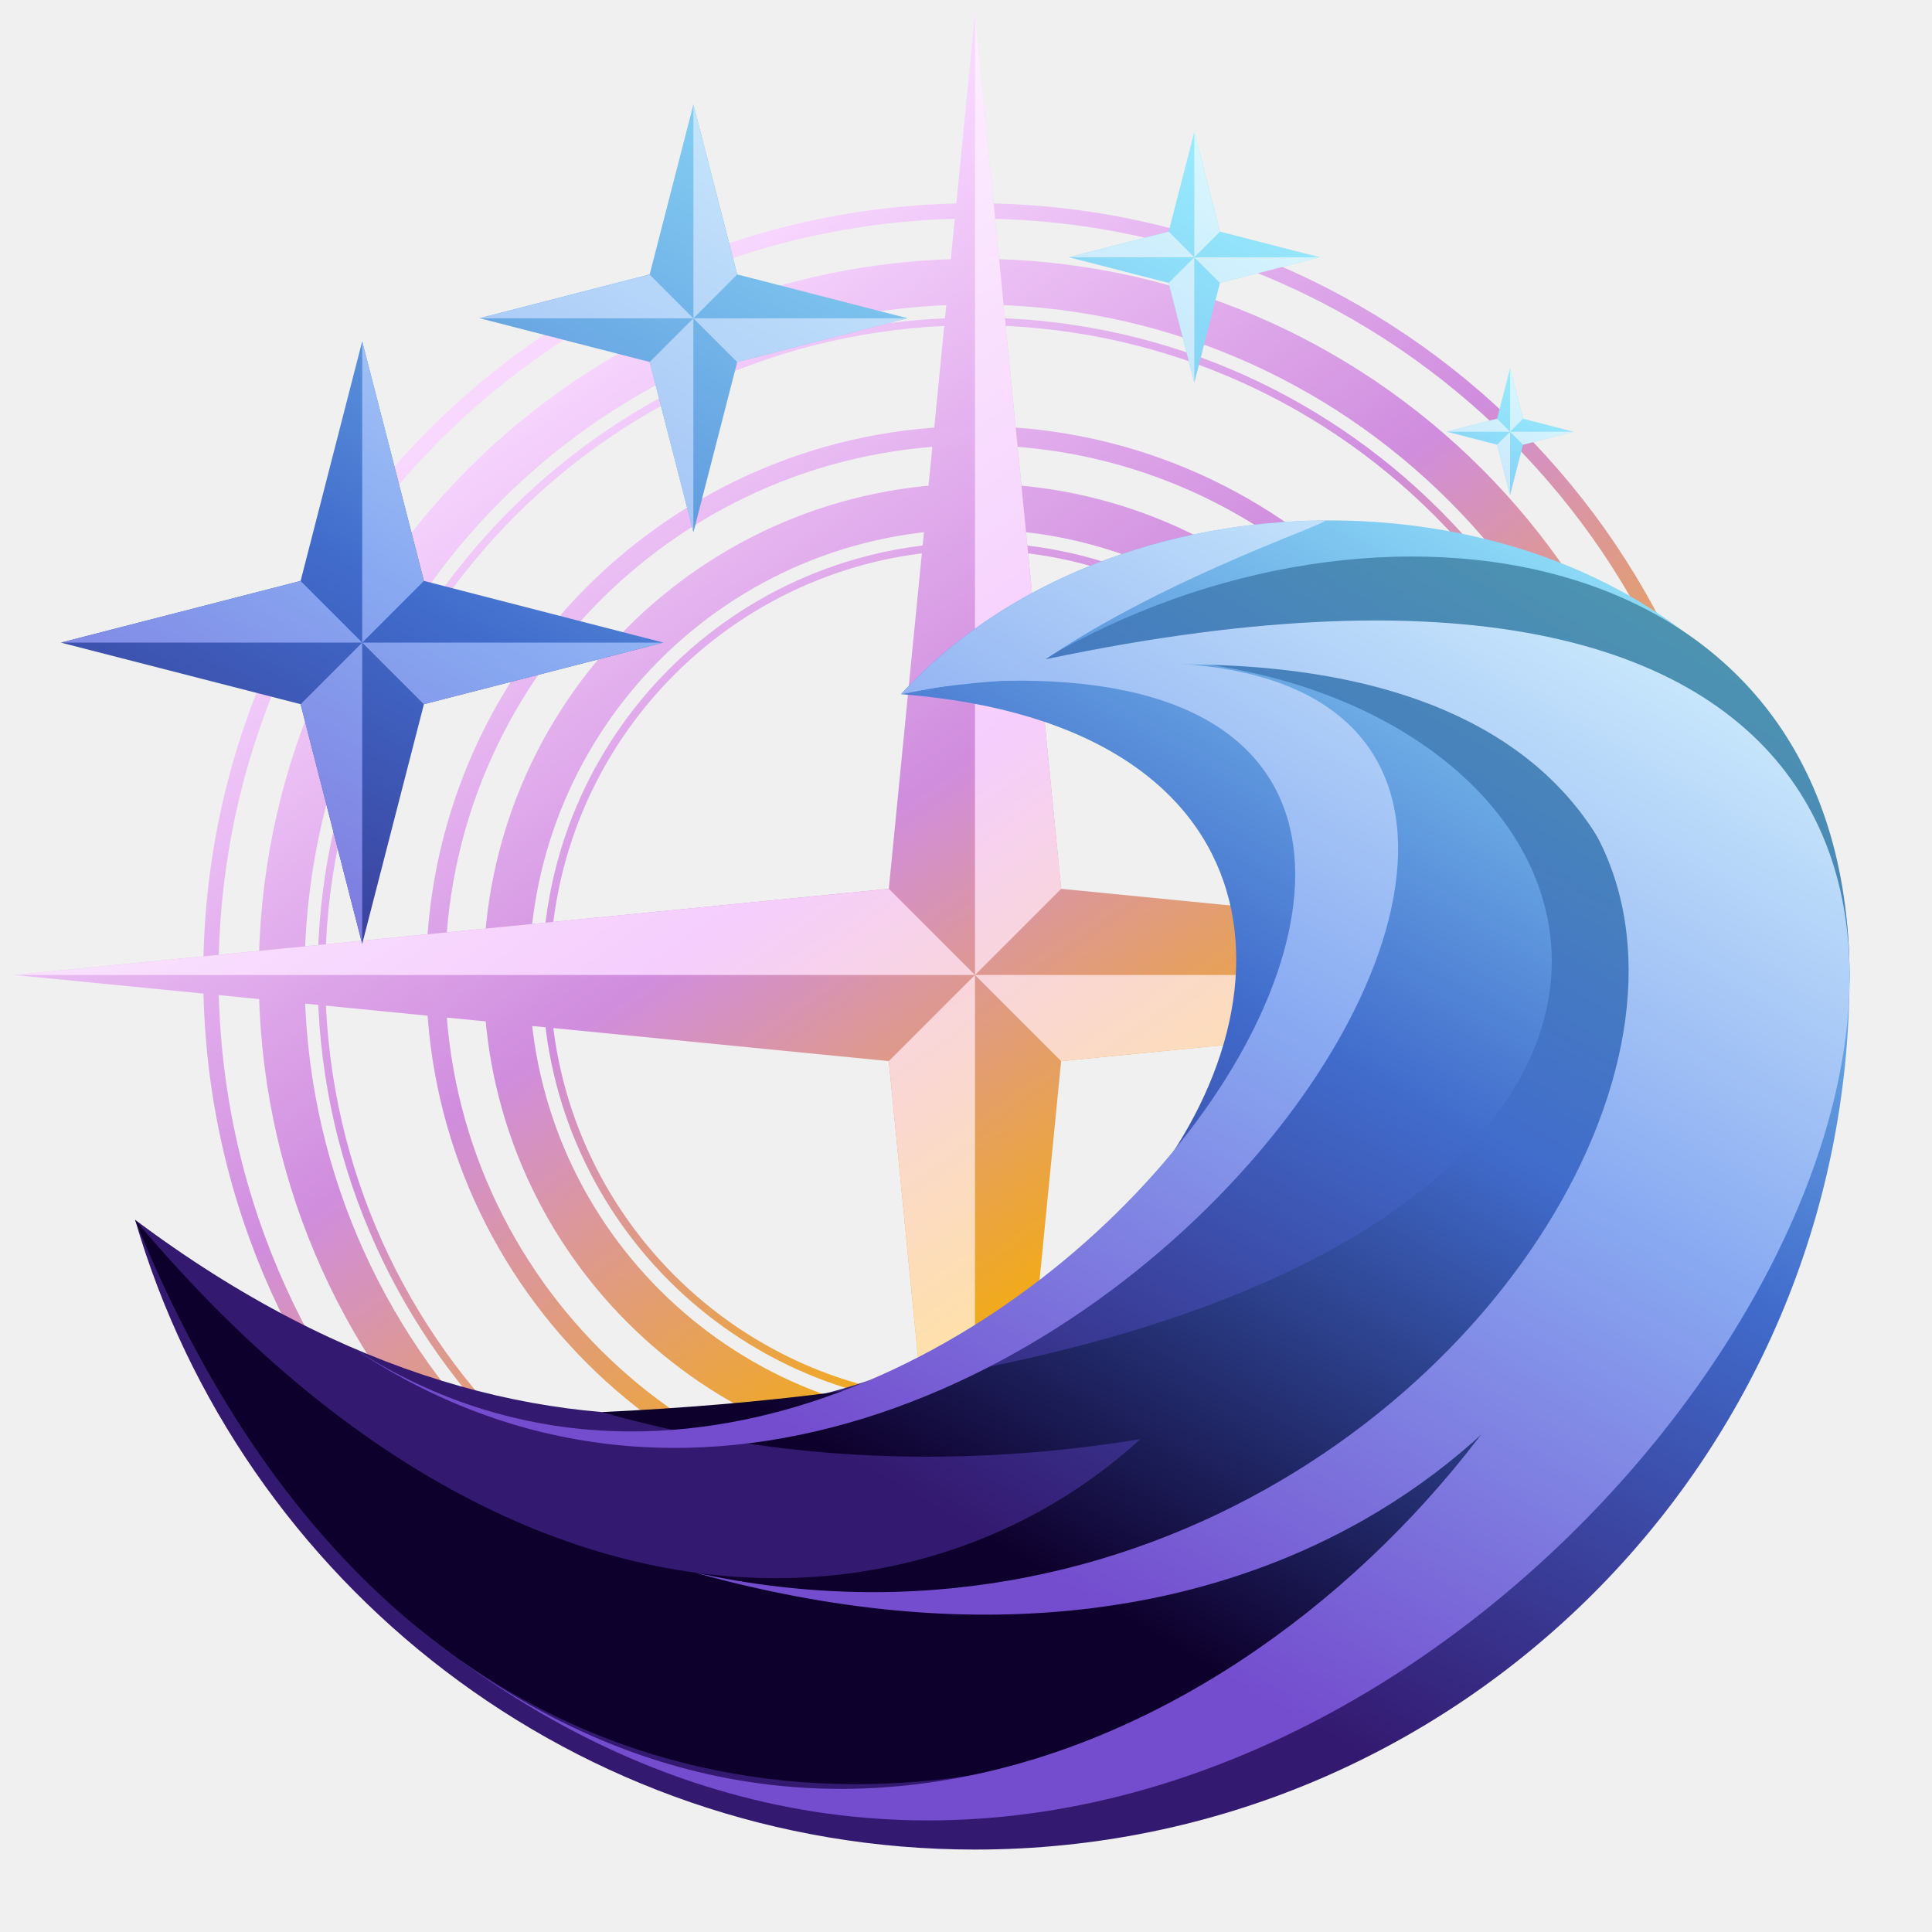
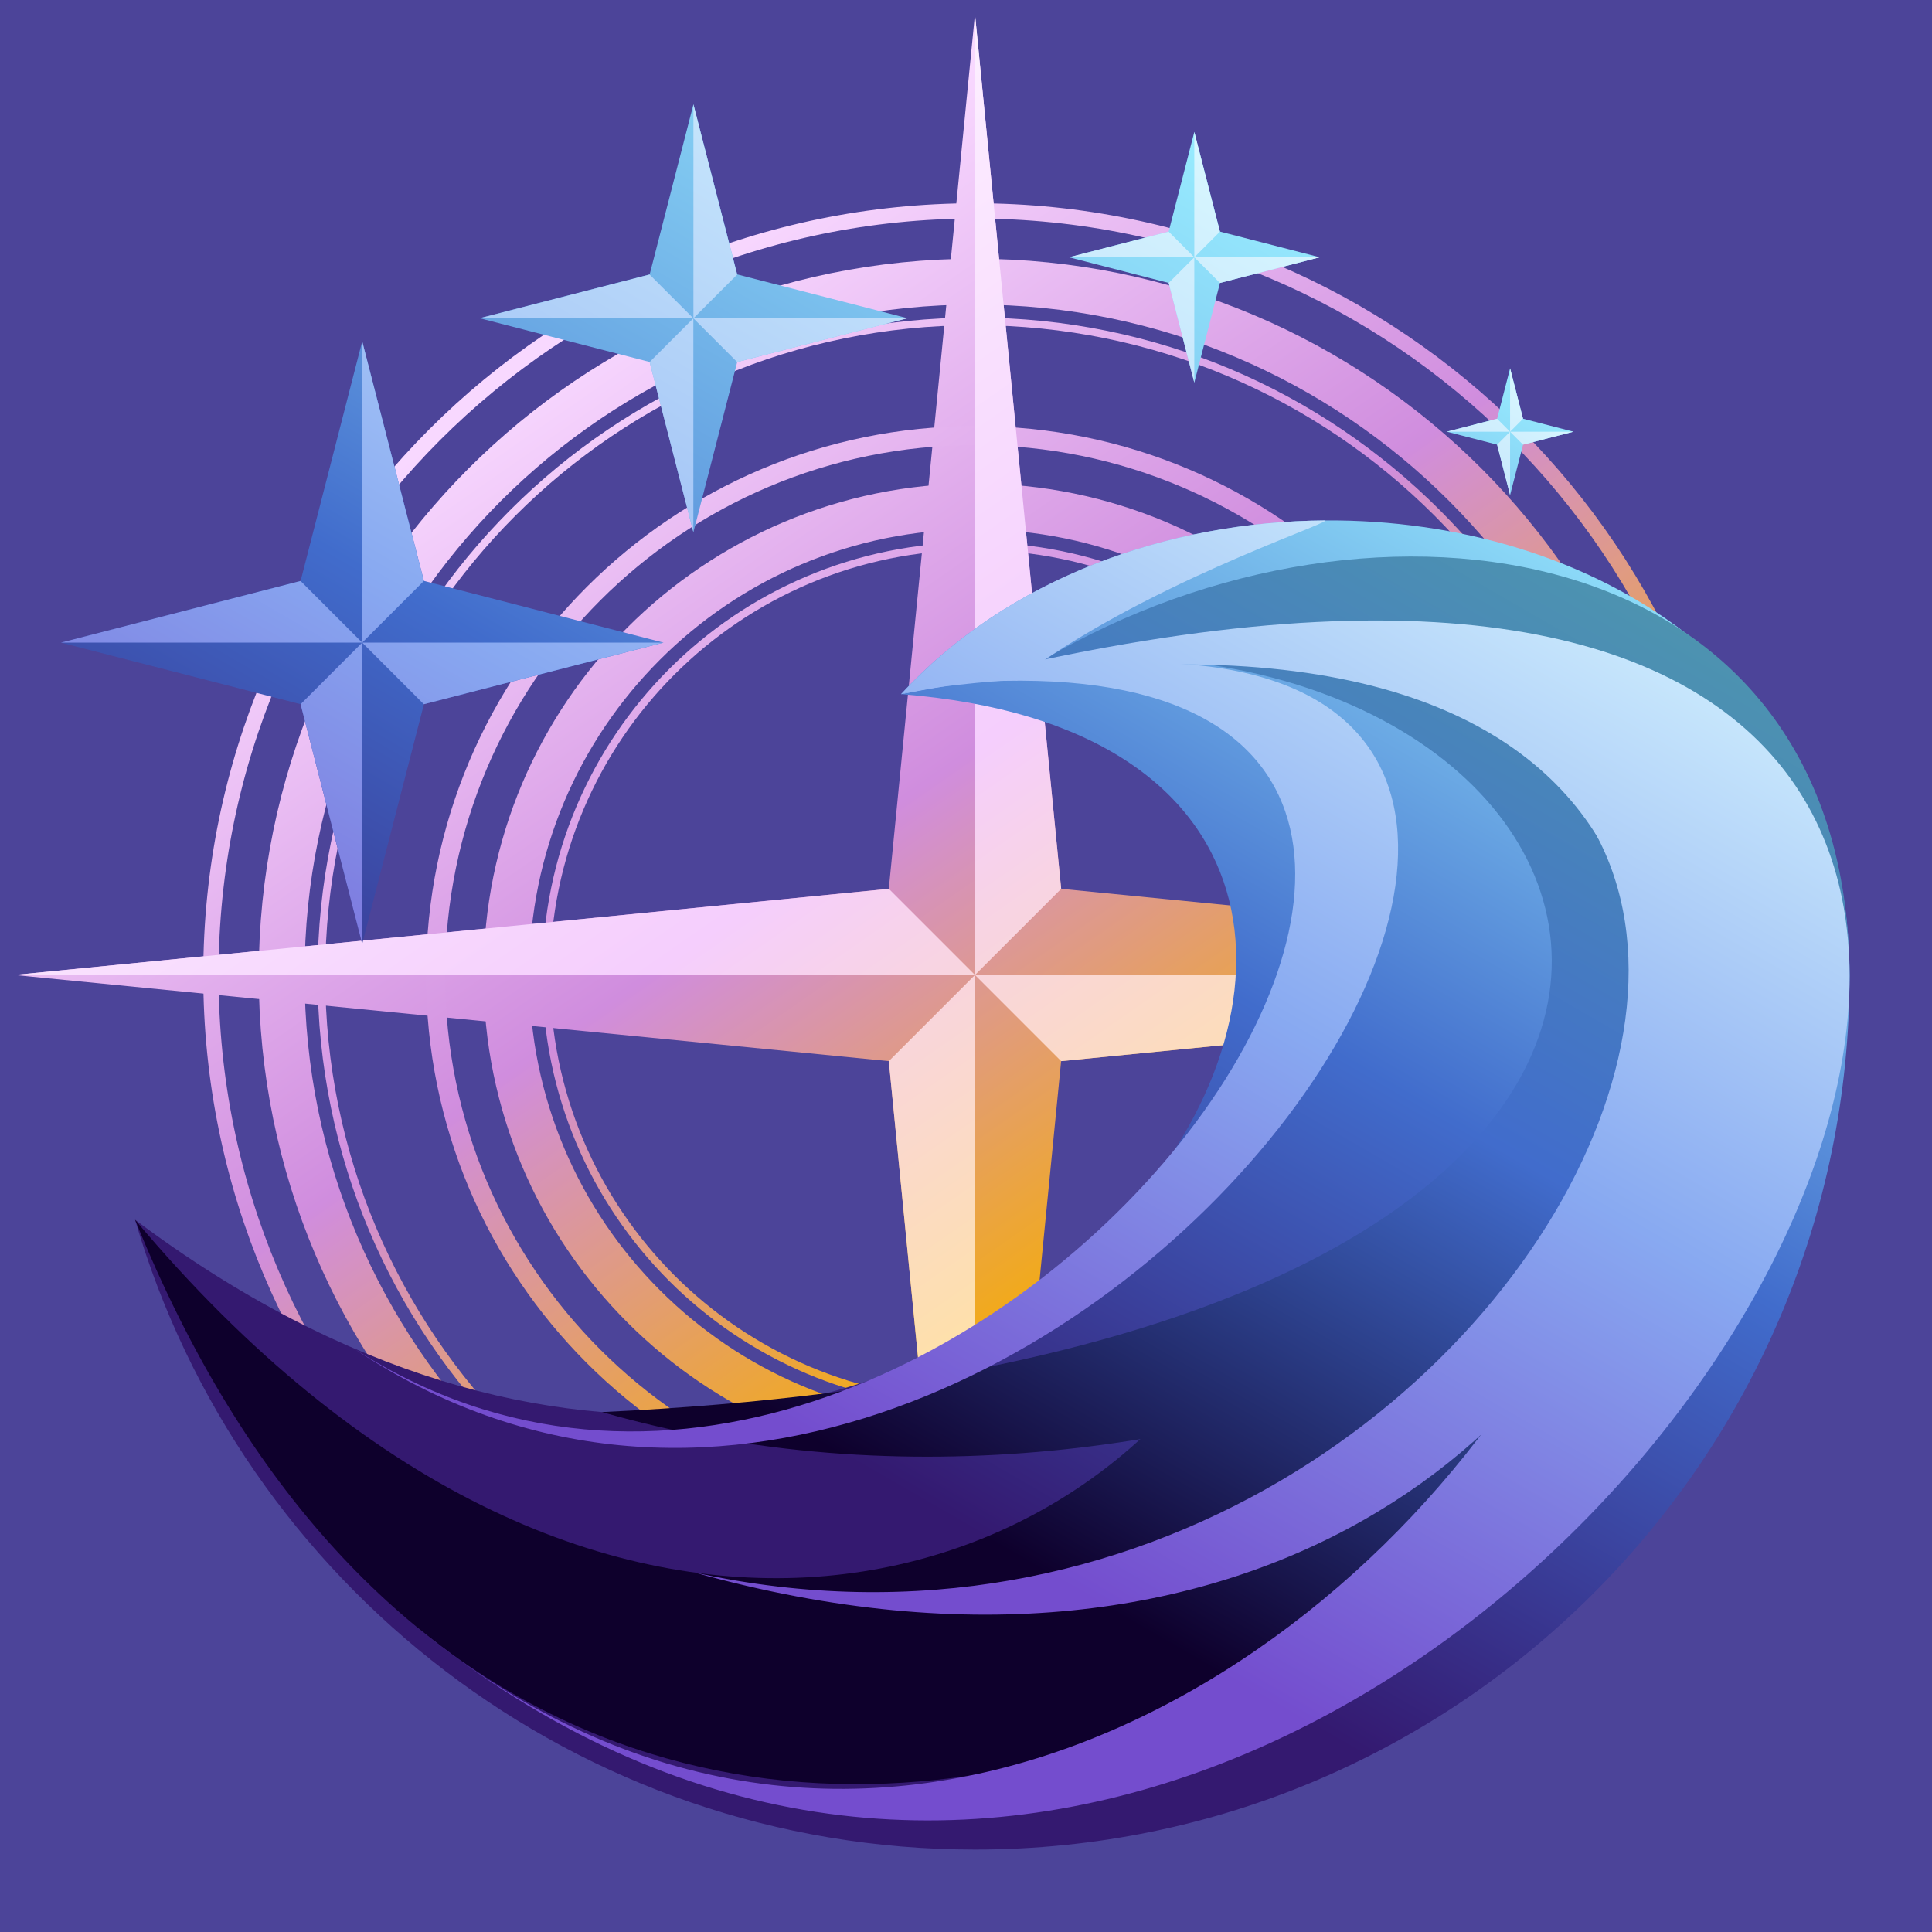
<svg xmlns="http://www.w3.org/2000/svg" xmlns:xlink="http://www.w3.org/1999/xlink" width="128" height="128" viewBox="0 0 33.867 33.867" version="1.1" id="svg8">
  <defs id="defs2">
    <linearGradient id="linearGradient87">
      <stop style="stop-color:#744dce;stop-opacity:1;" offset="0" id="stop85" />
      <stop style="stop-color:#88a9f1;stop-opacity:1;" offset="0.482" id="stop86" />
      <stop style="stop-color:#d9f8ff;stop-opacity:1;" offset="1" id="stop87" />
    </linearGradient>
    <linearGradient id="linearGradient77">
      <stop style="stop-color:#ffe2a1;stop-opacity:1;" offset="0" id="stop75" />
      <stop style="stop-color:#f5cefd;stop-opacity:1;" offset="0.485" id="stop76" />
      <stop style="stop-color:#fcedff;stop-opacity:1;" offset="1" id="stop77" />
    </linearGradient>
    <linearGradient id="linearGradient55">
      <stop style="stop-color:#0e002c;stop-opacity:1;" offset="0" id="stop53" />
      <stop style="stop-color:#416ccc;stop-opacity:1;" offset="0.482" id="stop54" />
      <stop style="stop-color:#4f9aab;stop-opacity:1;" offset="1" id="stop55" />
    </linearGradient>
    <linearGradient id="linearGradient2">
      <stop style="stop-color:#341970;stop-opacity:1;" offset="0" id="stop1" />
      <stop style="stop-color:#416ccc;stop-opacity:1;" offset="0.482" id="stop29" />
      <stop style="stop-color:#99edff;stop-opacity:1;" offset="1" id="stop2" />
    </linearGradient>
    <linearGradient id="linearGradient11">
      <stop style="stop-color:#f5ad06;stop-opacity:1;" offset="0" id="stop11" />
      <stop style="stop-color:#d08dde;stop-opacity:1;" offset="0.485" id="stop13" />
      <stop style="stop-color:#f8d8ff;stop-opacity:1;" offset="1" id="stop12" />
    </linearGradient>
    <clipPath clipPathUnits="userSpaceOnUse" id="clipPath11">
      <path id="path11" style="fill:#c8c8c8;fill-opacity:1;stroke:#d3d3d3;stroke-width:0.106;stroke-linecap:round;stroke-linejoin:miter;stroke-miterlimit:100;stroke-dasharray:none;stroke-opacity:1;paint-order:stroke fill markers" d="M -2.105,-0.421 V 20.44 H 5.327 A 12.131,12.131 0 0 0 16.933,29.064 12.131,12.131 0 0 0 29.064,16.933 12.131,12.131 0 0 0 22.497,6.157 v -6.578 z" />
    </clipPath>
    <linearGradient xlink:href="#linearGradient11" id="linearGradient15" x1="17.404" y1="22.408" x2="8.777" y2="9.984" gradientUnits="userSpaceOnUse" gradientTransform="matrix(1.263855,0,0,1.263855,-4.310143,-4.310127)" />
    <linearGradient xlink:href="#linearGradient11" id="linearGradient16" gradientUnits="userSpaceOnUse" x1="17.335" y1="21.597" x2="9.985" y2="11.014" gradientTransform="matrix(1.454704,0,0,1.454704,-7.541856,-7.541839)" />
    <linearGradient xlink:href="#linearGradient11" id="linearGradient17" gradientUnits="userSpaceOnUse" gradientTransform="matrix(1.869977,0,0,1.869977,-14.57381,-14.57379)" x1="17.252" y1="20.633" x2="11.421" y2="12.237" />
    <linearGradient xlink:href="#linearGradient11" id="linearGradient18" gradientUnits="userSpaceOnUse" gradientTransform="matrix(1.156433,0,0,1.156433,-2.491126,-2.491109)" x1="17.45" y1="22.941" x2="7.982" y2="9.307" />
    <linearGradient xlink:href="#linearGradient11" id="linearGradient19" gradientUnits="userSpaceOnUse" gradientTransform="matrix(2.060786,0,0,2.060786,-17.80485,-17.80483)" x1="17.222" y1="20.291" x2="11.931" y2="12.672" />
    <linearGradient xlink:href="#linearGradient11" id="linearGradient20" gradientUnits="userSpaceOnUse" gradientTransform="matrix(1.76282,0,0,1.76282,-12.75929,-12.75927)" x1="17.271" y1="20.858" x2="11.086" y2="11.951" />
    <linearGradient xlink:href="#linearGradient11" id="linearGradient24" x1="17.404" y1="22.408" x2="8.777" y2="9.984" gradientUnits="userSpaceOnUse" />
    <linearGradient xlink:href="#linearGradient2" id="linearGradient49" x1="4.023" y1="21.842" x2="8.392" y2="14.276" gradientUnits="userSpaceOnUse" />
    <linearGradient xlink:href="#linearGradient2" id="linearGradient50" x1="3.739" y1="32.508" x2="12.29" y2="17.698" gradientUnits="userSpaceOnUse" />
    <linearGradient xlink:href="#linearGradient2" id="linearGradient25" gradientUnits="userSpaceOnUse" x1="23.571" y1="28.492" x2="32.122" y2="13.681" spreadMethod="pad" gradientTransform="matrix(1.263855,0,0,1.263855,-4.310144,-4.310127)" />
    <linearGradient xlink:href="#linearGradient2" id="linearGradient45" gradientUnits="userSpaceOnUse" x1="13.824" y1="16.276" x2="18.353" y2="8.43" />
    <clipPath clipPathUnits="userSpaceOnUse" id="clipPath58">
      <rect style="fill:#484848;fill-opacity:1;stroke:none;stroke-width:0.265;stroke-linecap:butt;stroke-linejoin:miter;stroke-miterlimit:3.3;stroke-dasharray:none;stroke-opacity:1;paint-order:stroke fill markers" id="rect59" width="27.006" height="27.099" x="0" y="0" />
    </clipPath>
    <clipPath clipPathUnits="userSpaceOnUse" id="clipPath58-6">
      <rect style="fill:#484848;fill-opacity:1;stroke:none;stroke-width:0.265;stroke-linecap:butt;stroke-linejoin:miter;stroke-miterlimit:3.3;stroke-dasharray:none;stroke-opacity:1;paint-order:stroke fill markers" id="rect59-8" width="27.006" height="27.099" x="0" y="0" />
    </clipPath>
    <linearGradient xlink:href="#linearGradient2" id="linearGradient31" x1="17.404" y1="22.408" x2="8.777" y2="9.984" gradientUnits="userSpaceOnUse" />
    <clipPath clipPathUnits="userSpaceOnUse" id="clipPath58-3">
      <rect style="fill:#484848;fill-opacity:1;stroke:none;stroke-width:0.265;stroke-linecap:butt;stroke-linejoin:miter;stroke-miterlimit:3.3;stroke-dasharray:none;stroke-opacity:1;paint-order:stroke fill markers" id="rect59-1" width="27.006" height="27.099" x="0" y="0" />
    </clipPath>
    <clipPath clipPathUnits="userSpaceOnUse" id="clipPath92">
      <rect style="fill:#ffffff;fill-opacity:1;stroke:none;stroke-width:0.132;stroke-linecap:butt;stroke-linejoin:miter;stroke-miterlimit:100000;stroke-dasharray:none;stroke-opacity:1;paint-order:stroke fill markers" id="rect93" width="26.282" height="25.029" x="-1.753" y="-0.628" />
    </clipPath>
    <clipPath clipPathUnits="userSpaceOnUse" id="clipPath94">
      <rect style="fill:#ffffff;fill-opacity:1;stroke:none;stroke-width:0.132;stroke-linecap:butt;stroke-linejoin:miter;stroke-miterlimit:100000;stroke-dasharray:none;stroke-opacity:1;paint-order:stroke fill markers" id="rect95" width="23.416" height="25.029" x="-1.158" y="-0.628" />
    </clipPath>
    <linearGradient xlink:href="#linearGradient77" id="linearGradient58" x1="17.404" y1="22.408" x2="8.777" y2="9.984" gradientUnits="userSpaceOnUse" gradientTransform="matrix(1.263855,0,0,1.263855,-4.310144,-4.310127)" />
    <linearGradient xlink:href="#linearGradient77" id="linearGradient59" x1="17.404" y1="22.408" x2="8.777" y2="9.984" gradientUnits="userSpaceOnUse" gradientTransform="matrix(1.263855,0,0,1.263855,-4.310144,-4.310127)" />
    <linearGradient xlink:href="#linearGradient77" id="linearGradient60" x1="17.404" y1="22.408" x2="8.777" y2="9.984" gradientUnits="userSpaceOnUse" />
    <linearGradient xlink:href="#linearGradient77" id="linearGradient61" x1="17.404" y1="22.408" x2="8.777" y2="9.984" gradientUnits="userSpaceOnUse" />
    <linearGradient xlink:href="#linearGradient87" id="linearGradient80" x1="23.571" y1="28.492" x2="32.122" y2="13.681" gradientUnits="userSpaceOnUse" gradientTransform="matrix(1.300447,0,0,1.300447,-2.599126,-3.399786)" />
    <linearGradient xlink:href="#linearGradient87" id="linearGradient81" x1="23.571" y1="28.492" x2="32.122" y2="13.681" gradientUnits="userSpaceOnUse" gradientTransform="matrix(1.300447,0,0,1.300447,-2.599126,-3.399786)" />
    <linearGradient xlink:href="#linearGradient87" id="linearGradient82" x1="23.571" y1="28.492" x2="32.122" y2="13.681" gradientUnits="userSpaceOnUse" gradientTransform="matrix(1.300447,0,0,1.300447,-2.599126,-3.399786)" />
    <linearGradient xlink:href="#linearGradient87" id="linearGradient89" x1="23.571" y1="28.492" x2="32.122" y2="13.681" gradientUnits="userSpaceOnUse" gradientTransform="matrix(1.74088,0,0,1.74088,-10.09333,-5.548255)" />
    <linearGradient xlink:href="#linearGradient87" id="linearGradient90" x1="23.571" y1="28.492" x2="32.122" y2="13.681" gradientUnits="userSpaceOnUse" gradientTransform="matrix(1.74088,0,0,1.74088,-10.09333,-5.548255)" />
    <linearGradient xlink:href="#linearGradient87" id="linearGradient91" x1="23.571" y1="28.492" x2="32.122" y2="13.681" gradientUnits="userSpaceOnUse" gradientTransform="matrix(1.74088,0,0,1.74088,-10.09333,-5.548255)" />
    <linearGradient xlink:href="#linearGradient87" id="linearGradient92" x1="23.571" y1="28.492" x2="32.122" y2="13.681" gradientUnits="userSpaceOnUse" gradientTransform="matrix(1.74088,0,0,1.74088,-10.09333,-5.548255)" />
    <linearGradient xlink:href="#linearGradient87" id="linearGradient93" x1="23.571" y1="28.492" x2="32.122" y2="13.681" gradientUnits="userSpaceOnUse" gradientTransform="matrix(2.049499,0,0,2.049499,-19.70292,-7.447452)" />
    <linearGradient xlink:href="#linearGradient87" id="linearGradient94" x1="23.571" y1="28.492" x2="32.122" y2="13.681" gradientUnits="userSpaceOnUse" gradientTransform="matrix(2.049499,0,0,2.049499,-19.70292,-7.447452)" />
    <linearGradient xlink:href="#linearGradient87" id="linearGradient95" x1="23.571" y1="28.492" x2="32.122" y2="13.681" gradientUnits="userSpaceOnUse" gradientTransform="matrix(2.049499,0,0,2.049499,-19.70292,-7.447452)" />
    <linearGradient xlink:href="#linearGradient87" id="linearGradient96" x1="23.571" y1="28.492" x2="32.122" y2="13.681" gradientUnits="userSpaceOnUse" gradientTransform="matrix(2.049499,0,0,2.049499,-19.70292,-7.447452)" />
    <linearGradient xlink:href="#linearGradient87" id="linearGradient100" gradientUnits="userSpaceOnUse" x1="23.571" y1="28.492" x2="32.122" y2="13.681" gradientTransform="matrix(1.300447,0,0,1.300447,-2.599126,-3.399786)" />
    <linearGradient xlink:href="#linearGradient55" id="linearGradient101" gradientUnits="userSpaceOnUse" x1="23.571" y1="28.492" x2="32.122" y2="13.681" spreadMethod="pad" gradientTransform="matrix(1.263855,0,0,1.263855,-4.310144,-4.310127)" />
    <linearGradient xlink:href="#linearGradient87" id="linearGradient102" gradientUnits="userSpaceOnUse" x1="23.571" y1="28.492" x2="32.122" y2="13.681" spreadMethod="pad" gradientTransform="matrix(1.263855,0,0,1.263855,-4.310144,-4.310127)" />
    <linearGradient xlink:href="#linearGradient87" id="linearGradient105" x1="15.908" y1="13.066" x2="27.73" y2="13.066" gradientUnits="userSpaceOnUse" gradientTransform="matrix(1.263855,0,0,1.263855,-4.310144,-4.310127)" />
    <linearGradient xlink:href="#linearGradient55" id="linearGradient107" gradientUnits="userSpaceOnUse" x1="23.571" y1="28.492" x2="32.122" y2="13.681" spreadMethod="pad" gradientTransform="matrix(1.263855,0,0,1.263855,-4.310003,-4.310127)" />
    <linearGradient xlink:href="#linearGradient87" id="linearGradient108" gradientUnits="userSpaceOnUse" x1="23.571" y1="28.492" x2="32.122" y2="13.681" spreadMethod="pad" gradientTransform="matrix(1.263855,0,0,1.263855,-4.310144,-4.310127)" />
    <linearGradient xlink:href="#linearGradient87" id="linearGradient109" gradientUnits="userSpaceOnUse" x1="23.571" y1="28.492" x2="32.122" y2="13.681" spreadMethod="pad" gradientTransform="matrix(1.263855,0,0,1.263855,-4.310144,-4.310127)" />
    <linearGradient xlink:href="#linearGradient87" id="linearGradient111" gradientUnits="userSpaceOnUse" x1="23.571" y1="28.492" x2="32.122" y2="13.681" spreadMethod="pad" gradientTransform="matrix(1.263855,0,0,1.263855,-4.310144,-4.310127)" />
    <linearGradient xlink:href="#linearGradient2" id="linearGradient50-6" x1="3.739" y1="32.508" x2="12.29" y2="17.698" gradientUnits="userSpaceOnUse" />
    <linearGradient xlink:href="#linearGradient87" id="linearGradient116" gradientUnits="userSpaceOnUse" gradientTransform="matrix(2.049499,0,0,2.049499,-19.70292,-7.447452)" x1="23.571" y1="28.492" x2="32.122" y2="13.681" />
    <linearGradient xlink:href="#linearGradient87" id="linearGradient117" gradientUnits="userSpaceOnUse" gradientTransform="matrix(2.049499,0,0,2.049499,-19.70292,-7.447452)" x1="23.571" y1="28.492" x2="32.122" y2="13.681" />
    <linearGradient xlink:href="#linearGradient87" id="linearGradient118" gradientUnits="userSpaceOnUse" gradientTransform="matrix(2.049499,0,0,2.049499,-19.70292,-7.447452)" x1="23.571" y1="28.492" x2="32.122" y2="13.681" />
    <linearGradient xlink:href="#linearGradient87" id="linearGradient119" gradientUnits="userSpaceOnUse" gradientTransform="matrix(2.049499,0,0,2.049499,-19.70292,-7.447452)" x1="23.571" y1="28.492" x2="32.122" y2="13.681" />
  </defs>
  <g id="layer1">
+     <rect style="fill:#4c4499;fill-opacity:1;stroke-width:1.3;stroke-linecap:round;stroke-linejoin:round" id="rect1" width="33.867" height="33.867" x="0" y="0" ry="0" />
    <g id="g76" transform="translate(12.60241,-2.214254)" style="display:none;fill:none;stroke:#ffffff;stroke-width:0.132;stroke-dasharray:none;stroke-opacity:1">
      <path style="fill:none;fill-opacity:1;stroke:#ffffff;stroke-width:0.132;stroke-linecap:round;stroke-linejoin:miter;stroke-miterlimit:100;stroke-dasharray:none;stroke-opacity:1;paint-order:stroke fill markers" id="path22-9" d="m 3.607,16.933 12.284,-1.043 1.043,-12.284 1.043,12.284 12.284,1.043 -12.284,1.043 -1.043,12.284 -1.043,-12.284 z" clip-path="url(#clipPath58-3)" transform="translate(-12.60241,2.214255)" />
      <path style="fill:none;stroke:#ffffff;stroke-width:0.132;stroke-linecap:round;stroke-miterlimit:100;stroke-dasharray:none;stroke-opacity:1;paint-order:stroke fill markers" d="m 4.33,11.451 c -4.249,0 -7.695,3.448 -7.695,7.697 0,4.249 3.446,7.695 7.695,7.695 4.249,0 7.697,-3.446 7.697,-7.695 0,-4.249 -3.448,-7.697 -7.697,-7.697 z m 0,0.133 c 4.178,0 7.564,3.386 7.564,7.564 0,4.178 -3.386,7.562 -7.564,7.562 -4.178,0 -7.562,-3.385 -7.562,-7.562 0,-4.178 3.385,-7.564 7.562,-7.564 z" id="path13-5-8" />
      <path style="fill:none;stroke:#ffffff;stroke-width:0.132;stroke-linecap:round;stroke-miterlimit:100;stroke-dasharray:none;stroke-opacity:1;paint-order:stroke fill markers" d="m 4.33,13.199 c -3.285,0 -5.947,2.664 -5.947,5.949 0,3.285 2.662,5.947 5.947,5.947 3.285,0 5.949,-2.662 5.949,-5.947 0,-3.285 -2.664,-5.949 -5.949,-5.949 z m 0,0.053 c 3.257,0 5.896,2.64 5.896,5.896 0,3.257 -2.64,5.895 -5.896,5.895 -3.257,0 -5.895,-2.638 -5.895,-5.895 0,-3.257 2.638,-5.896 5.895,-5.896 z" id="path13-5-7-6" />
      <path style="fill:none;stroke:#ffffff;stroke-width:0.132;stroke-linecap:round;stroke-miterlimit:100;stroke-dasharray:none;stroke-opacity:1;paint-order:stroke fill markers" d="m 4.33,10.055 c -5.021,0 -9.092,4.073 -9.092,9.094 0,5.021 4.071,9.092 9.092,9.092 5.021,0 9.094,-4.071 9.094,-9.092 0,-5.021 -4.073,-9.094 -9.094,-9.094 z m 0,0.055 c 4.992,0 9.039,4.047 9.039,9.039 0,4.992 -4.047,9.039 -9.039,9.039 -4.992,0 -9.039,-4.047 -9.039,-9.039 0,-4.992 4.047,-9.039 9.039,-9.039 z" id="path13-5-7-7-5" />
      <path style="fill:none;stroke:#ffffff;stroke-width:0.132;stroke-linecap:round;stroke-miterlimit:100;stroke-dasharray:none;stroke-opacity:1;paint-order:stroke fill markers" d="m 4.33,8.496 c -5.882,0 -10.65,4.77 -10.65,10.652 0,5.882 4.768,10.65 10.65,10.65 5.882,0 10.652,-4.768 10.652,-10.65 0,-5.882 -4.77,-10.652 -10.652,-10.652 z m 0,0.107 c 5.824,0 10.545,4.721 10.545,10.545 0,5.824 -4.721,10.543 -10.545,10.543 -5.824,0 -10.543,-4.719 -10.543,-10.543 0,-5.824 4.719,-10.545 10.543,-10.545 z" id="path13-5-7-1-0" />
      <path style="fill:none;stroke:#ffffff;stroke-width:0.132;stroke-linecap:round;stroke-miterlimit:100;stroke-dasharray:none;stroke-opacity:1;paint-order:stroke fill markers" d="m 4.33,9.393 c -5.386,0 -9.754,4.37 -9.754,9.756 0,5.386 4.368,9.754 9.754,9.754 5.386,0 9.756,-4.368 9.756,-9.754 0,-5.386 -4.37,-9.756 -9.756,-9.756 z m 0,0.277 c 5.236,0 9.479,4.243 9.479,9.479 0,5.236 -4.243,9.477 -9.479,9.477 -5.236,0 -9.477,-4.241 -9.477,-9.477 0,-5.236 4.241,-9.479 9.477,-9.479 z" id="path13-5-1-2" />
      <path style="fill:none;stroke:#ffffff;stroke-width:0.132;stroke-linecap:round;stroke-miterlimit:100;stroke-dasharray:none;stroke-opacity:1;paint-order:stroke fill markers" d="m 4.33,12.463 c -3.69,0 -6.684,2.996 -6.684,6.686 0,3.69 2.994,6.684 6.684,6.684 3.69,0 6.686,-2.994 6.686,-6.684 0,-3.69 -2.996,-6.686 -6.686,-6.686 z m 0,0.371 c 3.489,0 6.314,2.825 6.314,6.314 0,3.489 -2.825,6.313 -6.314,6.312 -3.489,0 -6.312,-2.823 -6.312,-6.312 0,-3.489 2.823,-6.314 6.312,-6.314 z" id="path13-8" />
      <path d="m 9.192,12.843 c -2.198,0.015 -4.415,0.809 -5.886,2.409 10.75,0.844 1.025,16.026 -10.624,7.291 1.468,5.047 6.128,8.735 11.649,8.735 6.7,0 12.131,-5.431 12.131,-12.131 0,-4.187 -3.607,-6.329 -7.27,-6.305 z" style="fill:none;stroke:#ffffff;stroke-width:0.132;stroke-linecap:round;stroke-miterlimit:100;stroke-dasharray:none;stroke-opacity:1;paint-order:stroke fill markers" id="path26-6" />
      <path style="fill:none;fill-opacity:1;stroke:#ffffff;stroke-width:0.132;stroke-linecap:round;stroke-miterlimit:100;stroke-dasharray:none;stroke-opacity:1;paint-order:stroke fill markers" id="path8-0-0" d="m -1.058,12.138 -0.21,-0.816 -0.816,-0.21 0.816,-0.21 0.21,-0.816 0.21,0.816 0.816,0.21 -0.816,0.21 z" transform="translate(7.229557,-1.80205)" />
      <path style="fill:none;fill-opacity:1;stroke:#ffffff;stroke-width:0.07;stroke-linecap:round;stroke-miterlimit:100;stroke-dasharray:none;stroke-opacity:1;paint-order:stroke fill markers" id="path6-2" d="M 5.92,9.232 5.5,7.597 3.865,7.177 5.5,6.756 5.92,5.122 6.341,6.756 7.975,7.177 6.341,7.597 Z" transform="matrix(1.88774,0,0,1.88774,-15.12706,-0.017944)" />
      <path style="fill:none;fill-opacity:1;stroke:#ffffff;stroke-width:0.068;stroke-linecap:round;stroke-miterlimit:100;stroke-dasharray:none;stroke-opacity:1;paint-order:stroke fill markers" id="path8-4" d="m -1.058,12.138 -0.21,-0.816 -0.816,-0.21 0.816,-0.21 0.21,-0.816 0.21,0.816 0.816,0.21 -0.816,0.21 z" transform="matrix(1.957518,0,0,1.957518,3.092722,-12.04993)" />
    </g>
    <path style="fill:url(#linearGradient24);fill-opacity:1;stroke:none;stroke-width:0.053;stroke-linecap:round;stroke-linejoin:miter;stroke-miterlimit:100;stroke-dasharray:none;stroke-opacity:1;paint-order:stroke fill markers" id="path22" d="M 3.607,16.933 15.738,15.738 16.933,3.607 18.128,15.738 30.26,16.933 18.128,18.128 16.933,30.26 15.738,18.128 Z" clip-path="url(#clipPath58)" transform="matrix(1.263855,0,0,1.263855,-4.310144,-4.310127)" />
    <circle style="fill:none;fill-opacity:1;stroke:url(#linearGradient16);stroke-width:0.334;stroke-linecap:round;stroke-linejoin:miter;stroke-miterlimit:100;stroke-dasharray:none;stroke-opacity:1;paint-order:stroke fill markers" id="path13-5" cx="17.091" cy="17.091" r="9.455" />
    <circle style="fill:none;fill-opacity:1;stroke:url(#linearGradient18);stroke-width:0.134;stroke-linecap:round;stroke-linejoin:miter;stroke-miterlimit:100;stroke-dasharray:none;stroke-opacity:1;paint-order:stroke fill markers" id="path13-5-7" cx="17.091" cy="17.091" r="7.516" />
    <circle style="fill:none;fill-opacity:1;stroke:url(#linearGradient20);stroke-width:0.134;stroke-linecap:round;stroke-linejoin:miter;stroke-miterlimit:100;stroke-dasharray:none;stroke-opacity:1;paint-order:stroke fill markers" id="path13-5-7-7" cx="17.091" cy="17.091" r="11.457" />
    <circle style="fill:none;fill-opacity:1;stroke:url(#linearGradient19);stroke-width:0.268;stroke-linecap:round;stroke-linejoin:miter;stroke-miterlimit:100;stroke-dasharray:none;stroke-opacity:1;paint-order:stroke fill markers" id="path13-5-7-1" cx="17.091" cy="17.091" r="13.394" />
    <circle style="fill:none;fill-opacity:1;stroke:url(#linearGradient17);stroke-width:0.803;stroke-linecap:round;stroke-linejoin:miter;stroke-miterlimit:100;stroke-dasharray:none;stroke-opacity:1;paint-order:stroke fill markers" id="path13-5-1" cx="17.091" cy="17.091" r="12.154" />
    <circle style="fill:none;fill-opacity:1;stroke:url(#linearGradient15);stroke-width:0.803;stroke-linecap:round;stroke-linejoin:miter;stroke-miterlimit:100;stroke-dasharray:none;stroke-opacity:1;paint-order:stroke fill markers" id="path13" cx="17.091" cy="17.091" r="8.214" />
    <path style="fill:url(#linearGradient58);stroke:none;stroke-width:0.334px;stroke-linecap:butt;stroke-linejoin:miter;stroke-opacity:1" d="M 17.091,17.091 17.091,0.248 18.602,15.581 Z" id="path92" />
    <path style="fill:url(#linearGradient60);stroke:none;stroke-width:0.265px;stroke-linecap:butt;stroke-linejoin:miter;stroke-opacity:1" d="M 16.933,16.933 30.26,16.933 18.128,18.128 Z" id="path92-9" clip-path="url(#clipPath92)" transform="matrix(1.263855,0,0,1.263855,-4.310144,-4.310127)" />
    <path style="fill:url(#linearGradient61);stroke:none;stroke-width:0.265px;stroke-linecap:butt;stroke-linejoin:miter;stroke-opacity:1" d="M 16.933,16.933 16.933,30.26 15.738,18.128 Z" id="path92-0" clip-path="url(#clipPath94)" transform="matrix(1.263855,0,0,1.263855,-4.310144,-4.310127)" />
    <path style="fill:url(#linearGradient59);stroke:none;stroke-width:0.334px;stroke-linecap:butt;stroke-linejoin:miter;stroke-opacity:1" d="M 17.091,17.091 0.248,17.091 15.581,15.581 Z" id="path92-9-0" />
    <path d="M 23.234,9.123 C 20.457,9.142 17.654,10.146 15.795,12.168 29.382,13.235 17.091,32.423 2.368,21.382 4.224,27.761 10.113,32.422 17.091,32.422 c 8.467,0 15.331,-6.864 15.331,-15.331 0,-5.292 -4.559,-7.999 -9.188,-7.968 z" style="fill:url(#linearGradient25);stroke-width:2.675;stroke-linecap:round;stroke-miterlimit:100;paint-order:stroke fill markers" id="path26" />
    <path d="M 18.3,11.56 C 29.508,10.683 33.296,23.688 10.551,24.753 21.113,27.778 32.442,21.344 32.422,17.091 32.386,9.342 24.091,8.153 18.3,11.56 Z" style="fill:url(#linearGradient107);stroke-width:2.675;stroke-linecap:round;stroke-miterlimit:100;paint-order:stroke fill markers" id="path26-06" />
    <path id="path26-02" style="fill:url(#linearGradient101);stroke-width:2.675;stroke-linecap:round;stroke-miterlimit:100;paint-order:stroke fill markers" d="M 27.345,18.582 A 10.306,10.141 0 0 1 21.913,22.68 C 19.239,28.098 10.394,30.947 2.368,21.382 10.14,40.64 32.103,27.367 27.345,18.582 Z" />
    <path d="M 15.795,12.168 C 42.255,7.08 22.699,41.209 7.286,28.504 25.758,43.562 48.662,3.3 15.795,12.168 Z" style="fill:url(#linearGradient102);stroke-width:2.675;stroke-linecap:round;stroke-miterlimit:100;paint-order:stroke fill markers" id="path26-02-5" />
    <path id="path26-63" style="fill:url(#linearGradient111);stroke-width:2.675;stroke-linecap:round;stroke-miterlimit:100;paint-order:stroke fill markers" d="m 23.234,9.123 c -2.778,0.018 -5.58,1.023 -7.439,3.045 0.529,-0.156 2.296,-0.289 2.007,-0.235 2.172,-1.656 5.432,-2.729 5.432,-2.809 z" />
    <path d="M 15.795,12.168 C 37.819,7.647 27.8,30.98 12.181,27.567 31.645,32.99 36.622,6.524 15.795,12.168 Z" style="fill:url(#linearGradient109);stroke-width:2.675;stroke-linecap:round;stroke-miterlimit:100;paint-order:stroke fill markers" id="path26-02-5-6" />
    <path d="M 16.974,11.962 C 30.733,11.07 16.727,30.463 6.192,23.632 18.381,31.794 34.078,8.55 16.974,11.962 Z" style="fill:url(#linearGradient108);stroke-width:2.675;stroke-linecap:round;stroke-miterlimit:100;paint-order:stroke fill markers" id="path26-02-5-9" />
    <g id="g111" transform="matrix(1.046914,0,0,1.046914,-2.707449,-0.5823245)">
      <path style="fill:url(#linearGradient45);fill-opacity:1;stroke:none;stroke-width:2.117;stroke-linecap:round;stroke-miterlimit:100;stroke-opacity:1;paint-order:stroke fill markers" id="path6" d="M 5.92,9.232 5.5,7.597 3.865,7.177 5.5,6.756 5.92,5.122 6.341,6.756 7.975,7.177 6.341,7.597 Z" transform="matrix(2.454905,0,0,2.454905,-5.882289,-6.302641)" />
      <path style="fill:url(#linearGradient80);stroke:none;stroke-width:0.1px;stroke-linecap:butt;stroke-linejoin:miter;stroke-opacity:1" d="M 8.651,11.316 8.651,6.271 9.683,10.284 Z" id="path92-6" />
      <path style="fill:url(#linearGradient81);stroke:none;stroke-width:0.1px;stroke-linecap:butt;stroke-linejoin:miter;stroke-opacity:1" d="m 8.651,11.316 5.044,-5.2e-5 -4.012,1.032 z" id="path92-6-9" />
      <path style="fill:url(#linearGradient82);stroke:none;stroke-width:0.1px;stroke-linecap:butt;stroke-linejoin:miter;stroke-opacity:1" d="m 8.651,11.316 5.08e-5,5.044 -1.032,-4.012 z" id="path92-6-3" />
      <path style="fill:url(#linearGradient100);stroke:none;stroke-width:0.1px;stroke-linecap:butt;stroke-linejoin:miter;stroke-opacity:1" d="m 8.651,11.316 -5.044,5.2e-5 4.012,-1.032 z" id="path92-6-9-4" />
    </g>
    <g id="g112" transform="matrix(1.072537,0,0,1.072537,-2.456997,-2.452233)">
      <path style="fill:url(#linearGradient49);fill-opacity:1;stroke:none;stroke-width:2.117;stroke-linecap:round;stroke-miterlimit:100;stroke-opacity:1;paint-order:stroke fill markers" id="path8" d="m -1.058,12.138 -0.21,-0.816 -0.816,-0.21 0.816,-0.21 0.21,-0.816 0.21,0.816 0.816,0.21 -0.816,0.21 z" transform="matrix(3.407804,0,0,3.407804,17.23002,-30.38049)" />
      <path style="fill:url(#linearGradient89);stroke:none;stroke-width:0.069px;stroke-linecap:butt;stroke-linejoin:miter;stroke-opacity:1" d="M 13.624,7.489 13.624,3.993 14.339,6.774 Z" id="path92-6-6" />
      <path style="fill:url(#linearGradient91);stroke:none;stroke-width:0.069px;stroke-linecap:butt;stroke-linejoin:miter;stroke-opacity:1" d="m 13.624,7.489 3.495,-3.6e-5 -2.78,0.715 z" id="path92-6-9-6" />
      <path style="fill:url(#linearGradient92);stroke:none;stroke-width:0.069px;stroke-linecap:butt;stroke-linejoin:miter;stroke-opacity:1" d="m 13.623,7.489 3.6e-5,3.495 -0.715,-2.78 z" id="path92-6-3-1" />
      <path style="fill:url(#linearGradient90);stroke:none;stroke-width:0.069px;stroke-linecap:butt;stroke-linejoin:miter;stroke-opacity:1" d="m 13.623,7.489 -3.495,3.6e-5 2.78,-0.715 z" id="path92-6-9-4-8" />
    </g>
    <g id="g113" transform="matrix(1.045152,0,0,1.045152,1.313849,-2.905951)">
      <path style="fill:url(#linearGradient50);fill-opacity:1;stroke:none;stroke-width:2.117;stroke-linecap:round;stroke-miterlimit:100;stroke-opacity:1;paint-order:stroke fill markers" id="path8-0" d="m -1.058,12.138 -0.21,-0.816 -0.816,-0.21 0.816,-0.21 0.21,-0.816 0.21,0.816 0.816,0.21 -0.816,0.21 z" transform="matrix(2.049499,0,0,2.049499,20.94269,-15.67887)" />
      <path style="fill:url(#linearGradient94);stroke:none;stroke-width:0.042px;stroke-linecap:butt;stroke-linejoin:miter;stroke-opacity:1" d="m 18.774,7.096 -2e-5,-2.102 0.43,1.672 z" id="path92-6-6-4" />
      <path style="fill:url(#linearGradient95);stroke:none;stroke-width:0.042px;stroke-linecap:butt;stroke-linejoin:miter;stroke-opacity:1" d="m 18.774,7.096 2.102,-2.17e-5 -1.672,0.43 z" id="path92-6-9-6-9" />
      <path style="fill:url(#linearGradient96);stroke:none;stroke-width:0.042px;stroke-linecap:butt;stroke-linejoin:miter;stroke-opacity:1" d="m 18.774,7.096 2.3e-5,2.102 -0.43,-1.672 z" id="path92-6-3-1-6" />
      <path style="fill:url(#linearGradient93);stroke:none;stroke-width:0.042px;stroke-linecap:butt;stroke-linejoin:miter;stroke-opacity:1" d="m 18.774,7.096 -2.102,2.17e-5 1.672,-0.43 z" id="path92-6-9-4-8-3" />
    </g>
    <g id="g113-7" transform="matrix(0.5282177,0,0,0.5282177,16.55417,3.81958)">
      <path style="fill:url(#linearGradient50-6);fill-opacity:1;stroke:none;stroke-width:2.117;stroke-linecap:round;stroke-miterlimit:100;stroke-opacity:1;paint-order:stroke fill markers" id="path8-0-2" d="m -1.058,12.138 -0.21,-0.816 -0.816,-0.21 0.816,-0.21 0.21,-0.816 0.21,0.816 0.816,0.21 -0.816,0.21 z" transform="matrix(2.049499,0,0,2.049499,20.94269,-15.67887)" />
      <path style="fill:url(#linearGradient116);stroke:none;stroke-width:0.042px;stroke-linecap:butt;stroke-linejoin:miter;stroke-opacity:1" d="m 18.774,7.096 -2e-5,-2.102 0.43,1.672 z" id="path92-6-6-4-6" />
      <path style="fill:url(#linearGradient117);stroke:none;stroke-width:0.042px;stroke-linecap:butt;stroke-linejoin:miter;stroke-opacity:1" d="m 18.774,7.096 2.102,-2.17e-5 -1.672,0.43 z" id="path92-6-9-6-9-0" />
      <path style="fill:url(#linearGradient118);stroke:none;stroke-width:0.042px;stroke-linecap:butt;stroke-linejoin:miter;stroke-opacity:1" d="m 18.774,7.096 2.3e-5,2.102 -0.43,-1.672 z" id="path92-6-3-1-6-1" />
      <path style="fill:url(#linearGradient119);stroke:none;stroke-width:0.042px;stroke-linecap:butt;stroke-linejoin:miter;stroke-opacity:1" d="m 18.774,7.096 -2.102,2.17e-5 1.672,-0.43 z" id="path92-6-9-4-8-3-6" />
    </g>
    <path style="fill:url(#linearGradient105);stroke:none;stroke-width:0.334px;stroke-linecap:butt;stroke-linejoin:miter;stroke-opacity:1" d="m 15.795,12.168 14.942,0.07 z" id="path104" />
    <rect style="fill:#373737;fill-opacity:1;stroke:none;stroke-width:0.803;stroke-miterlimit:100000;stroke-dasharray:none;stroke-opacity:1;paint-order:stroke fill markers" id="rect120" width="0.178" height="0" x="5.37" y="17.091" />
  </g>
</svg>
